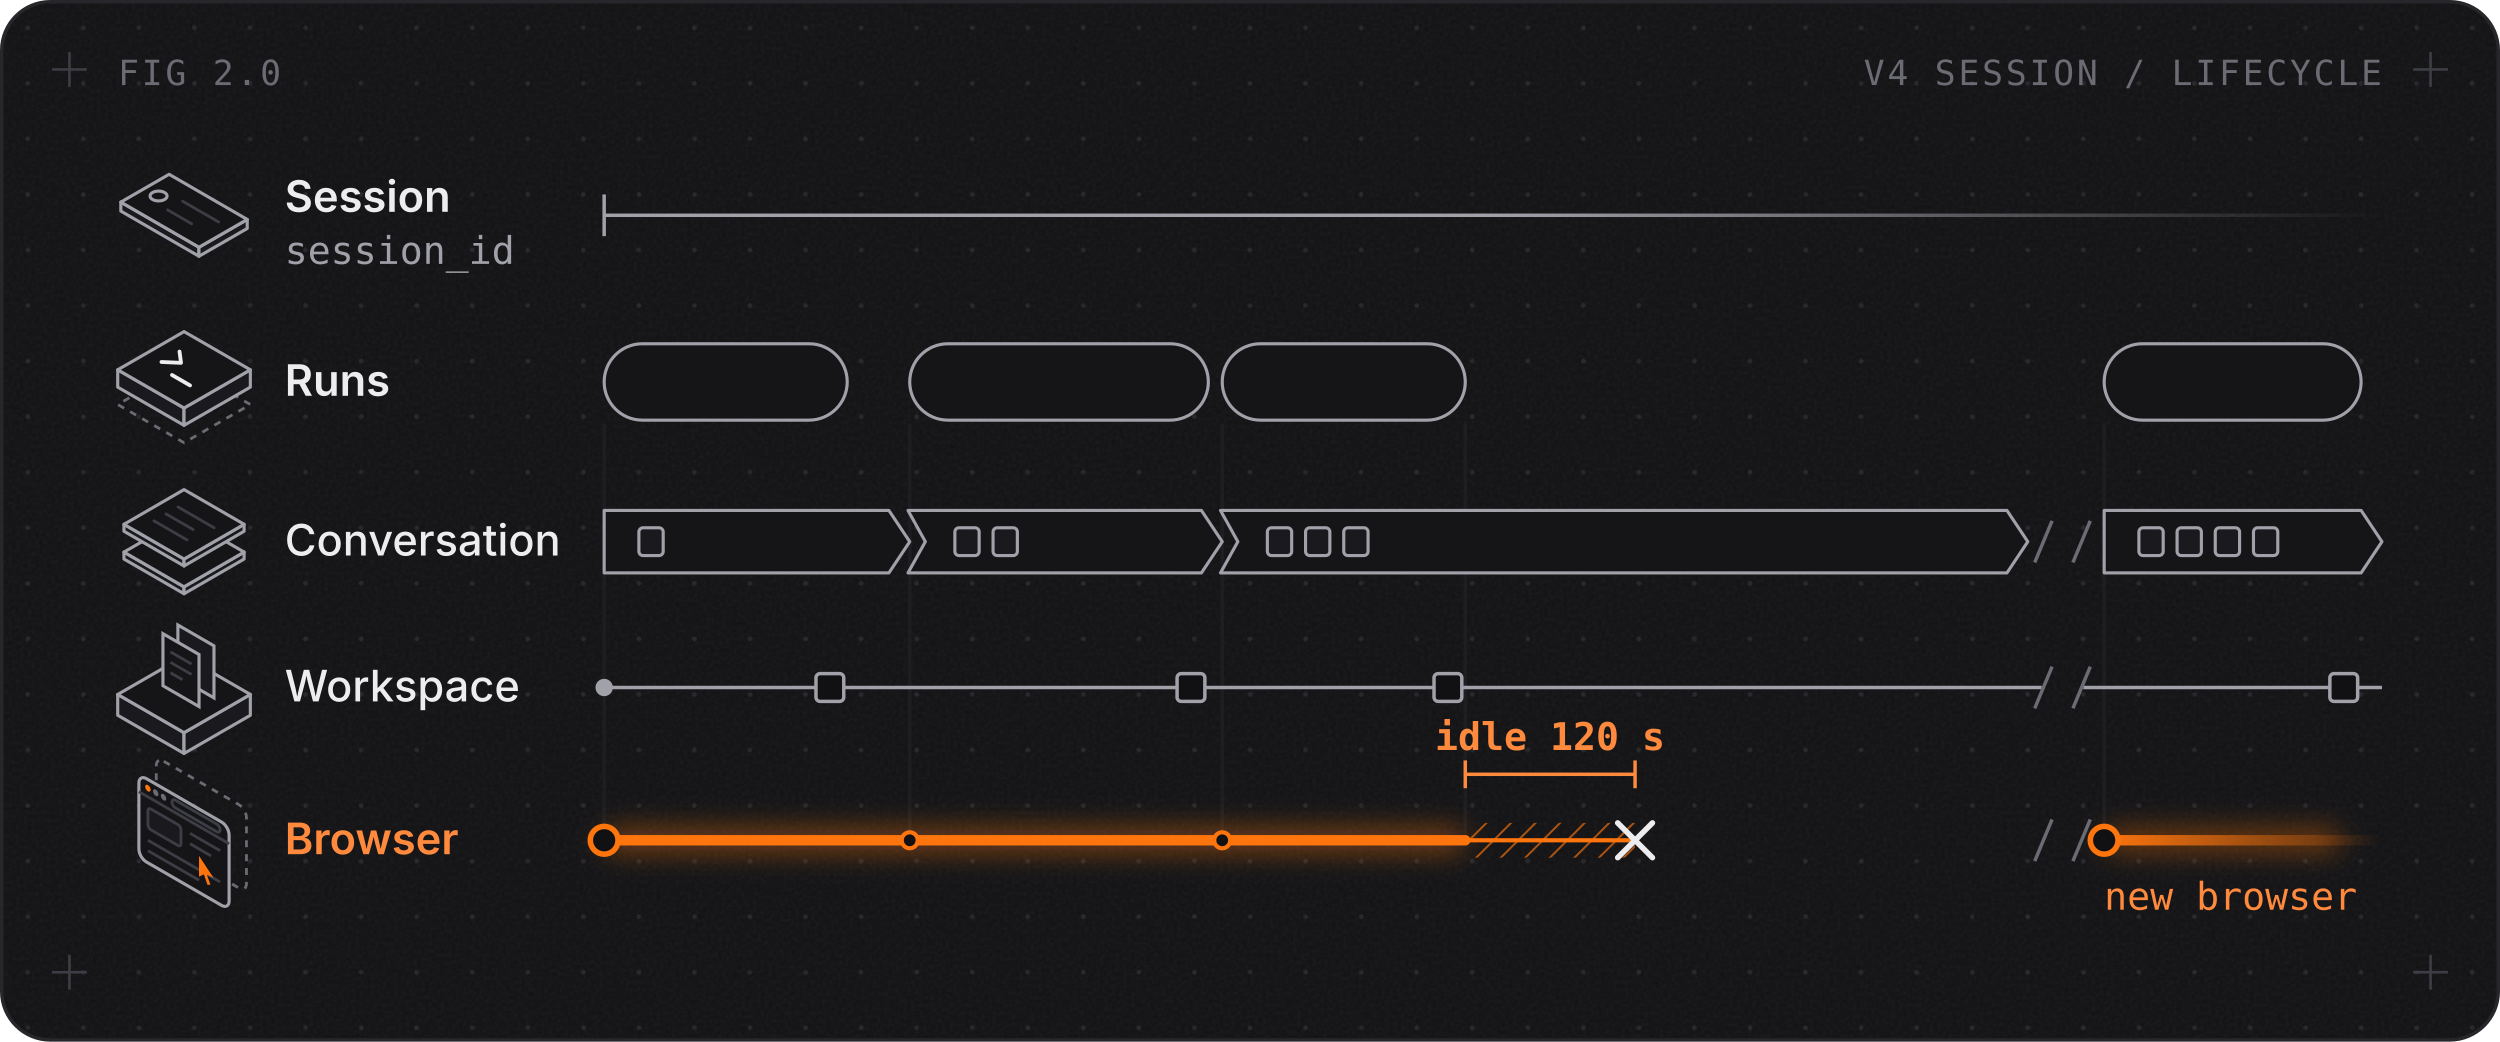
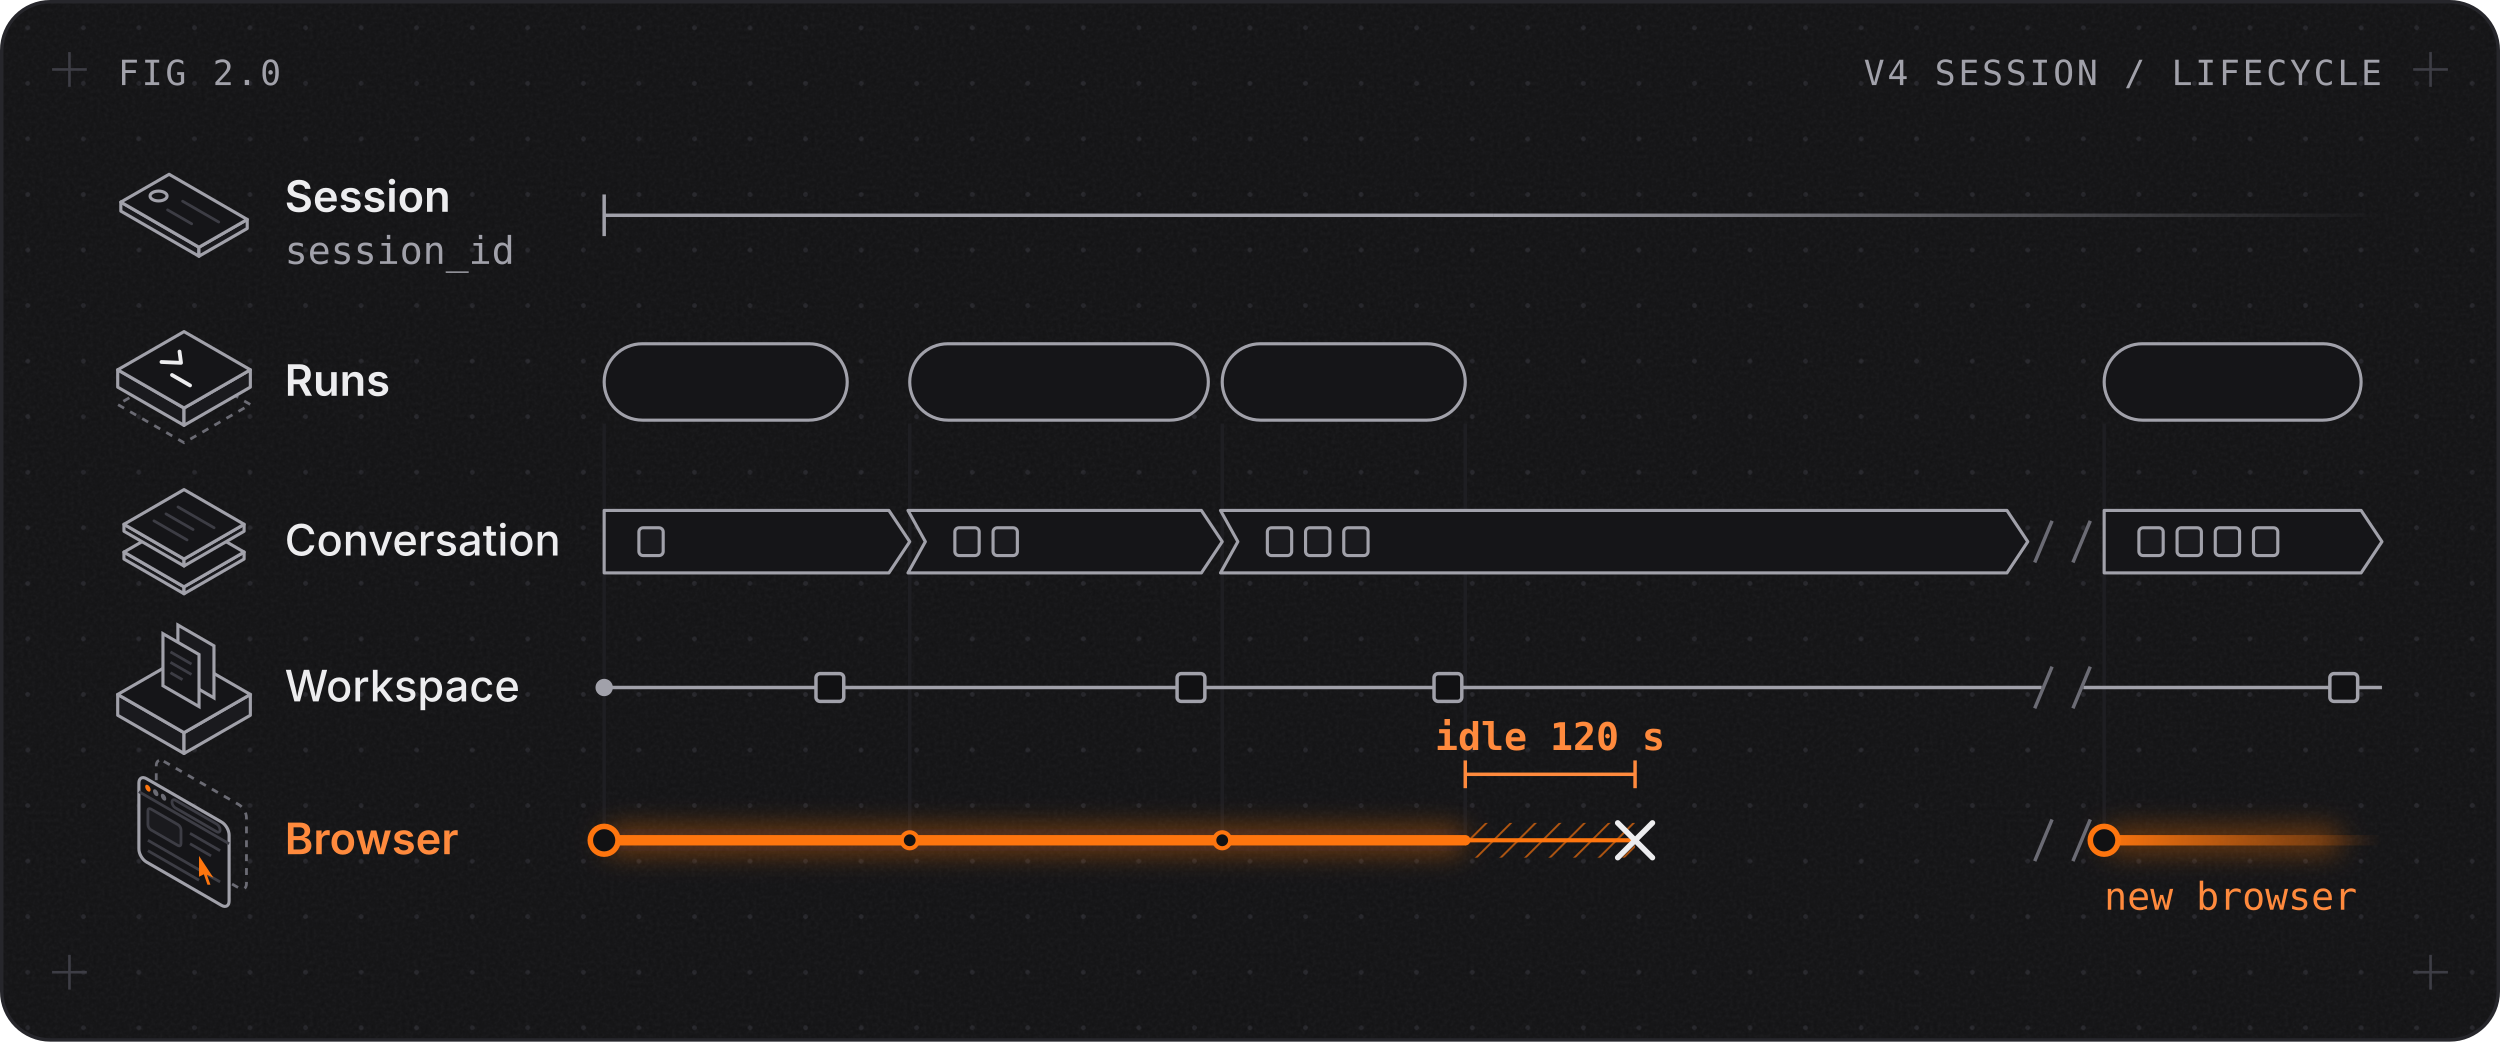
<svg xmlns="http://www.w3.org/2000/svg" viewBox="0 0 720 300" width="720" height="300" role="img" aria-labelledby="t d" fill="none">
  <style>.s{font-family:Geist, Inter, -apple-system, BlinkMacSystemFont, 'Segoe UI', Helvetica, Arial, sans-serif}.m{font-family:'Geist Mono', ui-monospace, SFMono-Regular, Menlo, monospace}text{font-kerning:normal}@keyframes cur{0%,100%{transform:translate(0,0)}35%{transform:translate(-6px,-4px)}70%{transform:translate(-11px,1px)}}@media (prefers-reduced-motion:no-preference){.cur{animation:cur 6s ease-in-out infinite}}@keyframes r1{0%,0.00%{fill-opacity:0;stroke-opacity:0}0.40%,10.64%{fill-opacity:1;stroke-opacity:1}10.94%,100%{fill-opacity:0;stroke-opacity:0}}@media (prefers-reduced-motion:no-preference){.r1{animation:r1 12s linear infinite}}@keyframes r2{0%,13.45%{fill-opacity:0;stroke-opacity:0}13.75%,26.89%{fill-opacity:1;stroke-opacity:1}27.19%,100%{fill-opacity:0;stroke-opacity:0}}@media (prefers-reduced-motion:no-preference){.r2{animation:r2 12s linear infinite}}@keyframes r3{0%,27.51%{fill-opacity:0;stroke-opacity:0}27.81%,38.45%{fill-opacity:1;stroke-opacity:1}38.75%,100%{fill-opacity:0;stroke-opacity:0}}@media (prefers-reduced-motion:no-preference){.r3{animation:r3 12s linear infinite}}@keyframes r5{0%,67.20%{fill-opacity:0;stroke-opacity:0}67.50%,78.76%{fill-opacity:1;stroke-opacity:1}79.06%,100%{fill-opacity:0;stroke-opacity:0}}@media (prefers-reduced-motion:no-preference){.r5{animation:r5 12s linear infinite}}@keyframes w1{0%,9.70%{fill-opacity:0;stroke-opacity:0}10.00%,80.00%{fill-opacity:1;stroke-opacity:1}86.00%,100%{fill-opacity:0;stroke-opacity:0}}@media (prefers-reduced-motion:no-preference){.w1{animation:w1 12s linear infinite}}@keyframes w2{0%,25.95%{fill-opacity:0;stroke-opacity:0}26.25%,80.00%{fill-opacity:1;stroke-opacity:1}86.00%,100%{fill-opacity:0;stroke-opacity:0}}@media (prefers-reduced-motion:no-preference){.w2{animation:w2 12s linear infinite}}@keyframes w3{0%,37.51%{fill-opacity:0;stroke-opacity:0}37.81%,80.00%{fill-opacity:1;stroke-opacity:1}86.00%,100%{fill-opacity:0;stroke-opacity:0}}@media (prefers-reduced-motion:no-preference){.w3{animation:w3 12s linear infinite}}@keyframes w5{0%,77.83%{fill-opacity:0;stroke-opacity:0}78.12%,80.00%{fill-opacity:1;stroke-opacity:1}86.00%,100%{fill-opacity:0;stroke-opacity:0}}@media (prefers-reduced-motion:no-preference){.w5{animation:w5 12s linear infinite}}@keyframes idl{0%,38.45%{fill-opacity:0;stroke-opacity:0}38.75%,46.09%{fill-opacity:.22;stroke-opacity:1}46.39%,100%{fill-opacity:0;stroke-opacity:0}}@media (prefers-reduced-motion:no-preference){.idl{animation:idl 12s linear infinite}}@keyframes ph{0%{transform:translateX(0)}80%,100%{transform:translateX(512px)}}@keyframes phl{0%,1%{stroke-opacity:0}4%,80%{stroke-opacity:1}86%,100%{stroke-opacity:0}}@keyframes phd{0%,46.39%{fill-opacity:1;stroke-opacity:1}46.79%,67.10%{fill-opacity:0;stroke-opacity:0}67.50%,80%{fill-opacity:1;stroke-opacity:1}86%,100%{fill-opacity:0;stroke-opacity:0}}@media (prefers-reduced-motion:no-preference){.ph{animation:ph 12s linear infinite}.phl{animation:phl 12s linear infinite}.phd{animation:phd 12s linear infinite}}</style>
  <defs>
    <pattern id="dots" width="16" height="16" patternUnits="userSpaceOnUse">
      <circle cx="8" cy="8" r="0.7" fill="#232328" />
    </pattern>
    <filter id="grain" x="0" y="0" width="100%" height="100%">
      <feTurbulence type="fractalNoise" baseFrequency="0.9" numOctaves="2" seed="7" stitchTiles="stitch" />
      <feColorMatrix values="0 0 0 0 0.5  0 0 0 0 0.5  0 0 0 0 0.5  0 0 0 0.07 0" />
    </filter>
    <clipPath id="card">
      <rect x="0.5" y="0.5" width="719" height="299" rx="14" />
    </clipPath>
    <marker id="ah3" viewBox="0 0 10 10" refX="8.5" refY="5" markerWidth="7" markerHeight="7" orient="auto">
      <path d="M1 1.5 L9 5 L1 8.5" stroke="#6B6B74" stroke-width="1.3" fill="none" stroke-linecap="round" stroke-linejoin="round" />
    </marker>
    <pattern id="hatch" width="5" height="5" patternUnits="userSpaceOnUse" patternTransform="rotate(45)">
      <line x1="0" y1="0" x2="0" y2="5" stroke="#FE750E" stroke-width="1.2" stroke-opacity=".6" />
    </pattern>
    <linearGradient id="fade" x1="0" x2="1">
      <stop offset="0" stop-color="#FE750E" />
      <stop offset="1" stop-color="#FE750E" stop-opacity="0" />
    </linearGradient>
    <linearGradient id="fadeI" x1="0" x2="1">
      <stop offset="0" stop-color="#A1A1AA" />
      <stop offset="1" stop-color="#A1A1AA" stop-opacity="0" />
    </linearGradient>
    <filter id="glow" filterUnits="userSpaceOnUse" x="0" y="0" width="720" height="300">
      <feGaussianBlur stdDeviation="4" />
    </filter>
  </defs>
  <rect x="0.5" y="0.5" width="719" height="299" rx="14" fill="#111113" />
  <g clip-path="url(#card)">
    <rect width="720" height="300" fill="url(#dots)" />
    <rect width="720" height="300" filter="url(#grain)" />
  </g>
  <rect x="0.5" y="0.5" width="719" height="299" rx="14" fill="none" stroke="#26262B" />
  <path d="M15 20h10M20 15v10" stroke="#3D3D45" stroke-width="0.75" />
  <path d="M695 20h10M700 15v10" stroke="#3D3D45" stroke-width="0.75" />
  <path d="M15 280h10M20 275v10" stroke="#3D3D45" stroke-width="0.75" />
  <path d="M695 280h10M700 275v10" stroke="#3D3D45" stroke-width="0.75" />
-   <text x="34.0" y="24.5" font-size="10" fill="#6B6B74" letter-spacing="0.08em" class="m">FIG 2.0</text>
-   <text x="686.0" y="24.5" font-size="10" fill="#6B6B74" text-anchor="end" letter-spacing="0.08em" class="m">V4 SESSION / LIFECYCLE</text>
+   <text x="34.0" y="24.5" font-size="10" fill="#A1A1AA" letter-spacing="0.08em" class="m">FIG 2.0</text>
+   <text x="686.0" y="24.5" font-size="10" fill="#A1A1AA" text-anchor="end" letter-spacing="0.08em" class="m">V4 SESSION / LIFECYCLE</text>
  <polygon points="34.8,58.2 57.3,71.2 57.3,73.8 34.8,60.8" fill="#1A1A1E" stroke="#A1A1AA" stroke-width="0.9" stroke-linejoin="round" />
  <polygon points="71.2,63.2 57.3,71.2 57.3,73.8 71.2,65.8" fill="#1A1A1E" stroke="#A1A1AA" stroke-width="0.9" stroke-linejoin="round" />
  <polygon points="48.7,50.2 71.2,63.2 57.3,71.2 34.8,58.2" fill="#151518" stroke="#A1A1AA" stroke-width="0.9" stroke-linejoin="round" />
  <g transform="matrix(0.866,0.5,-0.866,0.5,48.7,50.2)">
    <circle cx="4.5" cy="8" r="2" stroke="#A1A1AA" stroke-width="0.9" vector-effect="non-scaling-stroke" />
    <path d="M10 5.5h12M10 10.5h8" stroke="#3D3D45" stroke-width="0.8" stroke-linecap="round" vector-effect="non-scaling-stroke" />
  </g>
  <text x="82.0" y="61.0" font-size="12.5" fill="#EDEDEF" font-weight="600" class="s">Session</text>
  <text x="82.0" y="76.0" font-size="11" fill="#A1A1AA" class="m">session_id</text>
  <polygon points="53.0,105.5 72.1,116.5 53.0,127.5 33.9,116.5" stroke="#6B6B74" stroke-width="0.8" stroke-dasharray="2 2" />
  <polygon points="33.9,106.5 53.0,117.5 53.0,122.5 33.9,111.5" fill="#1A1A1E" stroke="#A1A1AA" stroke-width="0.9" stroke-linejoin="round" />
  <polygon points="72.1,106.5 53.0,117.5 53.0,122.5 72.1,111.5" fill="#1A1A1E" stroke="#A1A1AA" stroke-width="0.9" stroke-linejoin="round" />
  <polygon points="53.0,95.5 72.1,106.5 53.0,117.5 33.9,106.5" fill="#151518" stroke="#A1A1AA" stroke-width="0.9" stroke-linejoin="round" />
  <g transform="matrix(0.866,0.5,-0.866,0.5,53.0,95.5)">
    <path d="M5 6.5l3.5 3l-3.5 3M10.5 14.5h6" stroke="#EDEDEF" stroke-width="1.1" stroke-linecap="round" stroke-linejoin="round" vector-effect="non-scaling-stroke" />
  </g>
  <polygon points="35.7,159.0 53.0,169.0 53.0,171.0 35.7,161.0" fill="#1A1A1E" stroke="#A1A1AA" stroke-width="0.9" stroke-linejoin="round" />
  <polygon points="70.3,159.0 53.0,169.0 53.0,171.0 70.3,161.0" fill="#1A1A1E" stroke="#A1A1AA" stroke-width="0.9" stroke-linejoin="round" />
  <polygon points="53.0,149.0 70.3,159.0 53.0,169.0 35.7,159.0" fill="#151518" stroke="#A1A1AA" stroke-width="0.9" stroke-linejoin="round" />
  <polygon points="35.7,151.0 53.0,161.0 53.0,163.0 35.7,153.0" fill="#1A1A1E" stroke="#A1A1AA" stroke-width="0.9" stroke-linejoin="round" />
  <polygon points="70.3,151.0 53.0,161.0 53.0,163.0 70.3,153.0" fill="#1A1A1E" stroke="#A1A1AA" stroke-width="0.9" stroke-linejoin="round" />
  <polygon points="53.0,141.0 70.3,151.0 53.0,161.0 35.7,151.0" fill="#151518" stroke="#A1A1AA" stroke-width="0.9" stroke-linejoin="round" />
  <g transform="matrix(0.866,0.5,-0.866,0.5,53.0,141.0)">
    <path d="M4 6h12M4 10h9M4 14h11" stroke="#3D3D45" stroke-width="0.8" stroke-linecap="round" vector-effect="non-scaling-stroke" />
  </g>
  <polygon points="33.9,200.0 53.0,211.0 53.0,217.0 33.9,206.0" fill="#1A1A1E" stroke="#A1A1AA" stroke-width="0.9" stroke-linejoin="round" />
  <polygon points="72.1,200.0 53.0,211.0 53.0,217.0 72.1,206.0" fill="#1A1A1E" stroke="#A1A1AA" stroke-width="0.9" stroke-linejoin="round" />
  <polygon points="53.0,189.0 72.1,200.0 53.0,211.0 33.9,200.0" fill="#151518" stroke="#A1A1AA" stroke-width="0.9" stroke-linejoin="round" />
  <g transform="matrix(0.866,0.5,0,1,46.9,198.5)">
    <rect x="5" y="-21" width="12" height="15" fill="#1A1A1E" stroke="#A1A1AA" stroke-width="0.9" vector-effect="non-scaling-stroke" />
  </g>
  <g transform="matrix(0.866,0.5,0,1,42.6,201.0)">
    <rect x="5" y="-21" width="12" height="15" fill="#151518" stroke="#A1A1AA" stroke-width="0.9" vector-effect="non-scaling-stroke" />
    <path d="M7.5 -17h7M7.5 -14h7M7.5 -11h4" stroke="#3D3D45" stroke-width="0.8" vector-effect="non-scaling-stroke" />
  </g>
  <g transform="matrix(0.866,0.5,0,1,45.0,242.0)">
    <rect x="0" y="-24" width="30" height="24" rx="2.5" stroke="#6B6B74" stroke-width="0.8" stroke-dasharray="2 2" vector-effect="non-scaling-stroke" />
  </g>
  <g transform="matrix(0.866,0.5,0,1,40.0,247.0)">
    <rect x="0" y="-24" width="30" height="24" rx="2.5" fill="#151518" stroke="#A1A1AA" stroke-width="0.9" vector-effect="non-scaling-stroke" />
    <path d="M0 -19H30" stroke="#3D3D45" stroke-width="0.8" vector-effect="non-scaling-stroke" />
    <circle cx="3" cy="-21.5" r="0.9" fill="#FE750E" />
    <circle cx="5.6" cy="-21.5" r="0.9" fill="#6B6B74" />
    <circle cx="8.2" cy="-21.5" r="0.9" fill="#6B6B74" />
    <rect x="11" y="-22.6" width="16" height="2.2" rx="1.1" stroke="#3D3D45" stroke-width="0.8" vector-effect="non-scaling-stroke" />
    <rect x="3" y="-16" width="11" height="6" rx="1" fill="#1A1A1E" stroke="#3D3D45" stroke-width="0.8" vector-effect="non-scaling-stroke" />
    <path d="M17 -15.5h10M17 -12.5h7M3 -6.5h24M3 -3.5h17" stroke="#3D3D45" stroke-width="0.8" vector-effect="non-scaling-stroke" />
    <g class="cur">
      <path d="M20 -10.5l0 6l1.6 -1.5l1.2 2.4l1 -.5l-1.2 -2.3l2.2 -.2z" fill="#FE750E" />
    </g>
  </g>
  <text x="82.0" y="114.0" font-size="12.5" fill="#EDEDEF" font-weight="600" class="s">Runs</text>
  <text x="82.0" y="160.0" font-size="12.5" fill="#EDEDEF" font-weight="500" class="s">Conversation</text>
  <text x="82.0" y="202.0" font-size="12.5" fill="#EDEDEF" font-weight="500" class="s">Workspace</text>
  <text x="82.0" y="246.0" font-size="12.5" fill="#FF8A3D" font-weight="600" class="s">Browser</text>
  <line x1="174" y1="122" x2="174" y2="242" stroke="#1E1E22" stroke-width="1" />
  <line x1="262" y1="122" x2="262" y2="242" stroke="#1E1E22" stroke-width="1" />
  <line x1="352" y1="122" x2="352" y2="242" stroke="#1E1E22" stroke-width="1" />
  <line x1="606" y1="122" x2="606" y2="242" stroke="#1E1E22" stroke-width="1" />
  <line x1="422" y1="122" x2="422" y2="242" stroke="#1E1E22" stroke-width="1" />
  <g class="ph">
    <line class="phl" x1="174" y1="94" x2="174" y2="252" stroke="#A1A1AA" stroke-width="0.9" stroke-dasharray="2 3" stroke-opacity="0" />
  </g>
  <path d="M174 56v12" stroke="#A1A1AA" stroke-width="1" />
  <line x1="174" y1="62" x2="430" y2="62" stroke="#A1A1AA" stroke-width="1" />
  <rect x="430" y="61.5" width="256" height="1" fill="url(#fadeI)" />
  <rect x="174" y="99" width="70" height="22" rx="11" fill="#151518" stroke="#A1A1AA" stroke-width="0.9" />
  <rect class="r1" x="174" y="99" width="70" height="22" rx="11" fill="#3A2214" stroke="#FE750E" stroke-width="1.2" fill-opacity="0" stroke-opacity="0" />
  <rect x="262" y="99" width="86" height="22" rx="11" fill="#151518" stroke="#A1A1AA" stroke-width="0.9" />
  <rect class="r2" x="262" y="99" width="86" height="22" rx="11" fill="#3A2214" stroke="#FE750E" stroke-width="1.2" fill-opacity="0" stroke-opacity="0" />
  <rect x="352" y="99" width="70" height="22" rx="11" fill="#151518" stroke="#A1A1AA" stroke-width="0.9" />
  <rect class="r3" x="352" y="99" width="70" height="22" rx="11" fill="#3A2214" stroke="#FE750E" stroke-width="1.2" fill-opacity="0" stroke-opacity="0" />
  <rect x="606" y="99" width="74" height="22" rx="11" fill="#151518" stroke="#A1A1AA" stroke-width="0.9" />
  <rect class="r5" x="606" y="99" width="74" height="22" rx="11" fill="#3A2214" stroke="#FE750E" stroke-width="1.2" fill-opacity="0" stroke-opacity="0" />
  <path d="M174 147.0H256L262 156L256 165.0H174Z" fill="#151518" stroke="#A1A1AA" stroke-width="0.9" stroke-linejoin="round" />
  <path class="r1" d="M174 147.0H256L262 156L256 165.0H174Z" fill="#3A2214" stroke="#FE750E" stroke-width="1.2" stroke-linejoin="round" fill-opacity="0" stroke-opacity="0" />
  <rect x="184.0" y="152.0" width="7" height="8" rx="1.2" fill="#1A1A1E" stroke="#A1A1AA" stroke-width="0.9" />
  <path d="M261.5 147.0H346L352 156L346 165.0H261.5L266.5 156Z" fill="#151518" stroke="#A1A1AA" stroke-width="0.9" stroke-linejoin="round" />
  <path class="r2" d="M261.5 147.0H346L352 156L346 165.0H261.5L266.5 156Z" fill="#3A2214" stroke="#FE750E" stroke-width="1.2" stroke-linejoin="round" fill-opacity="0" stroke-opacity="0" />
  <rect x="275.0" y="152.0" width="7" height="8" rx="1.2" fill="#1A1A1E" stroke="#A1A1AA" stroke-width="0.9" />
  <rect x="286.0" y="152.0" width="7" height="8" rx="1.2" fill="#1A1A1E" stroke="#A1A1AA" stroke-width="0.9" />
  <path d="M351.5 147.0H578L584 156L578 165.0H351.5L356.5 156Z" fill="#151518" stroke="#A1A1AA" stroke-width="0.9" stroke-linejoin="round" />
  <path class="r3" d="M351.5 147.0H578L584 156L578 165.0H351.5L356.5 156Z" fill="#3A2214" stroke="#FE750E" stroke-width="1.2" stroke-linejoin="round" fill-opacity="0" stroke-opacity="0" />
  <rect x="365.0" y="152.0" width="7" height="8" rx="1.2" fill="#1A1A1E" stroke="#A1A1AA" stroke-width="0.9" />
  <rect x="376.0" y="152.0" width="7" height="8" rx="1.2" fill="#1A1A1E" stroke="#A1A1AA" stroke-width="0.9" />
  <rect x="387.0" y="152.0" width="7" height="8" rx="1.2" fill="#1A1A1E" stroke="#A1A1AA" stroke-width="0.9" />
  <path d="M606 147.0H680L686 156L680 165.0H606Z" fill="#151518" stroke="#A1A1AA" stroke-width="0.9" stroke-linejoin="round" />
  <path class="r5" d="M606 147.0H680L686 156L680 165.0H606Z" fill="#3A2214" stroke="#FE750E" stroke-width="1.2" stroke-linejoin="round" fill-opacity="0" stroke-opacity="0" />
  <rect x="616.0" y="152.0" width="7" height="8" rx="1.2" fill="#1A1A1E" stroke="#A1A1AA" stroke-width="0.9" />
  <rect x="627.0" y="152.0" width="7" height="8" rx="1.2" fill="#1A1A1E" stroke="#A1A1AA" stroke-width="0.9" />
  <rect x="638.0" y="152.0" width="7" height="8" rx="1.2" fill="#1A1A1E" stroke="#A1A1AA" stroke-width="0.9" />
  <rect x="649.0" y="152.0" width="7" height="8" rx="1.2" fill="#1A1A1E" stroke="#A1A1AA" stroke-width="0.9" />
  <line x1="174" y1="198" x2="588" y2="198" stroke="#A1A1AA" stroke-width="1" />
  <line x1="600" y1="198" x2="686" y2="198" stroke="#A1A1AA" stroke-width="1" />
  <circle cx="174" cy="198" r="2.5" fill="#A1A1AA" />
  <rect x="235" y="194" width="8" height="8" rx="1.2" fill="#111113" stroke="#A1A1AA" stroke-width="1" />
  <rect class="w1" x="235" y="194" width="8" height="8" rx="1.2" fill="#3A2214" stroke="#FE750E" stroke-width="1.2" fill-opacity="0" stroke-opacity="0" />
  <rect x="339" y="194" width="8" height="8" rx="1.2" fill="#111113" stroke="#A1A1AA" stroke-width="1" />
  <rect class="w2" x="339" y="194" width="8" height="8" rx="1.2" fill="#3A2214" stroke="#FE750E" stroke-width="1.2" fill-opacity="0" stroke-opacity="0" />
  <rect x="413" y="194" width="8" height="8" rx="1.2" fill="#111113" stroke="#A1A1AA" stroke-width="1" />
  <rect class="w3" x="413" y="194" width="8" height="8" rx="1.2" fill="#3A2214" stroke="#FE750E" stroke-width="1.2" fill-opacity="0" stroke-opacity="0" />
  <rect x="671" y="194" width="8" height="8" rx="1.2" fill="#111113" stroke="#A1A1AA" stroke-width="1" />
  <rect class="w5" x="671" y="194" width="8" height="8" rx="1.2" fill="#3A2214" stroke="#FE750E" stroke-width="1.2" fill-opacity="0" stroke-opacity="0" />
  <rect x="174" y="239" width="248" height="6" rx="3" fill="#FE750E" fill-opacity="0.5" filter="url(#glow)" />
  <line x1="174" y1="242" x2="422" y2="242" stroke="#FE750E" stroke-width="3" stroke-linecap="round" />
  <circle cx="174" cy="242" r="4" fill="#111113" stroke="#FE750E" stroke-width="1.6" />
  <circle cx="262" cy="242" r="2.3" fill="#111113" stroke="#FE750E" stroke-width="1.2" />
  <circle cx="352" cy="242" r="2.3" fill="#111113" stroke="#FE750E" stroke-width="1.2" />
  <rect x="422" y="237" width="48.9" height="10" fill="url(#hatch)" />
  <rect class="idl" x="422" y="237" width="48.9" height="10" fill="#FE750E" fill-opacity="0" />
  <line x1="422" y1="242" x2="470.9" y2="242" stroke="#FE750E" stroke-width="1.2" />
  <path d="M465.9 237l10 10M475.9 237l-10 10" stroke="#EDEDEF" stroke-width="1.6" stroke-linecap="round" />
  <path d="M422 219v8M470.9 219v8M422 223H470.9" stroke="#FF8A3D" stroke-width="1" />
  <text x="446.4" y="216.0" font-size="11" fill="#FF8A3D" font-weight="600" text-anchor="middle" class="m">idle 120 s</text>
  <rect x="606" y="239" width="68" height="6" rx="3" fill="#FE750E" fill-opacity="0.45" filter="url(#glow)" />
  <rect x="606" y="240.5" width="80" height="3" rx="1.5" fill="url(#fade)" />
  <circle cx="606" cy="242" r="4" fill="#111113" stroke="#FE750E" stroke-width="1.6" />
  <text x="606.0" y="262.0" font-size="11" fill="#FF8A3D" class="m">new browser</text>
  <path d="M586 162l5 -12M597 162l5 -12" stroke="#6B6B74" stroke-width="1" />
  <path d="M586 204l5 -12M597 204l5 -12" stroke="#6B6B74" stroke-width="1" />
  <path d="M586 248l5 -12M597 248l5 -12" stroke="#6B6B74" stroke-width="1" />
  <g class="ph">
    <circle class="phd" cx="174" cy="242" r="4.5" fill="#FE750E" fill-opacity="0" stroke="#111113" stroke-width="1.5" stroke-opacity="0" />
  </g>
</svg>
